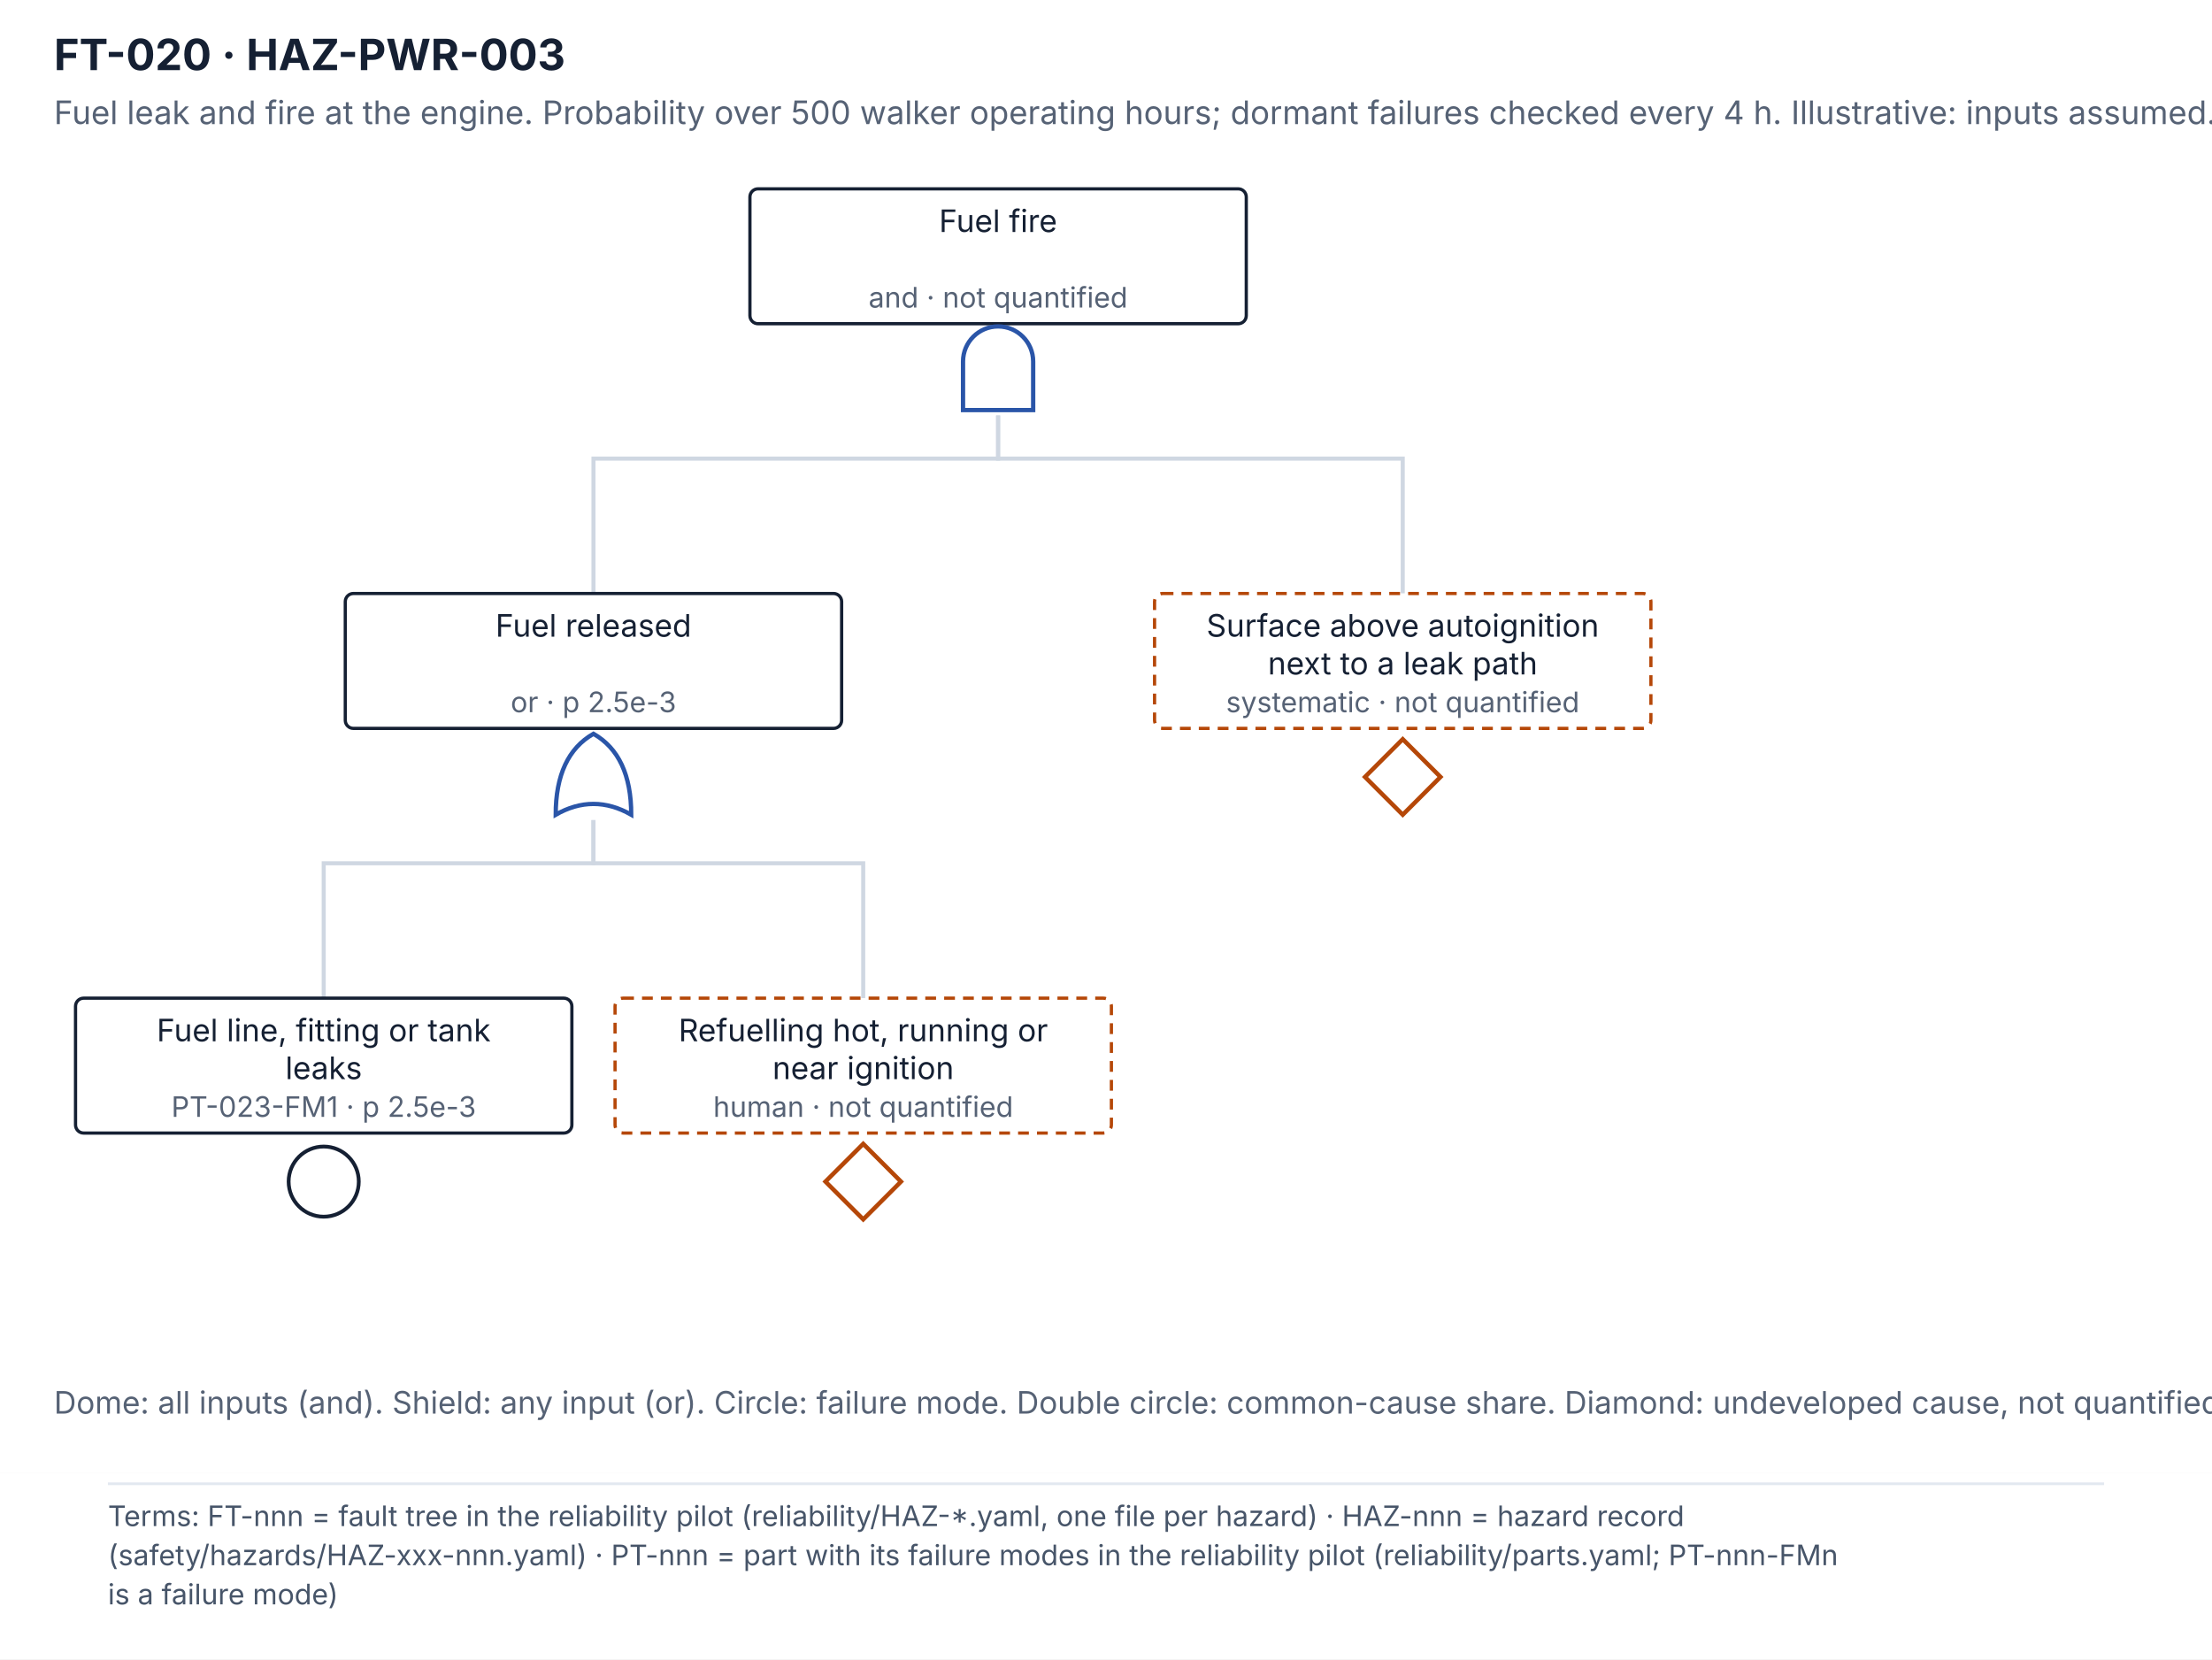
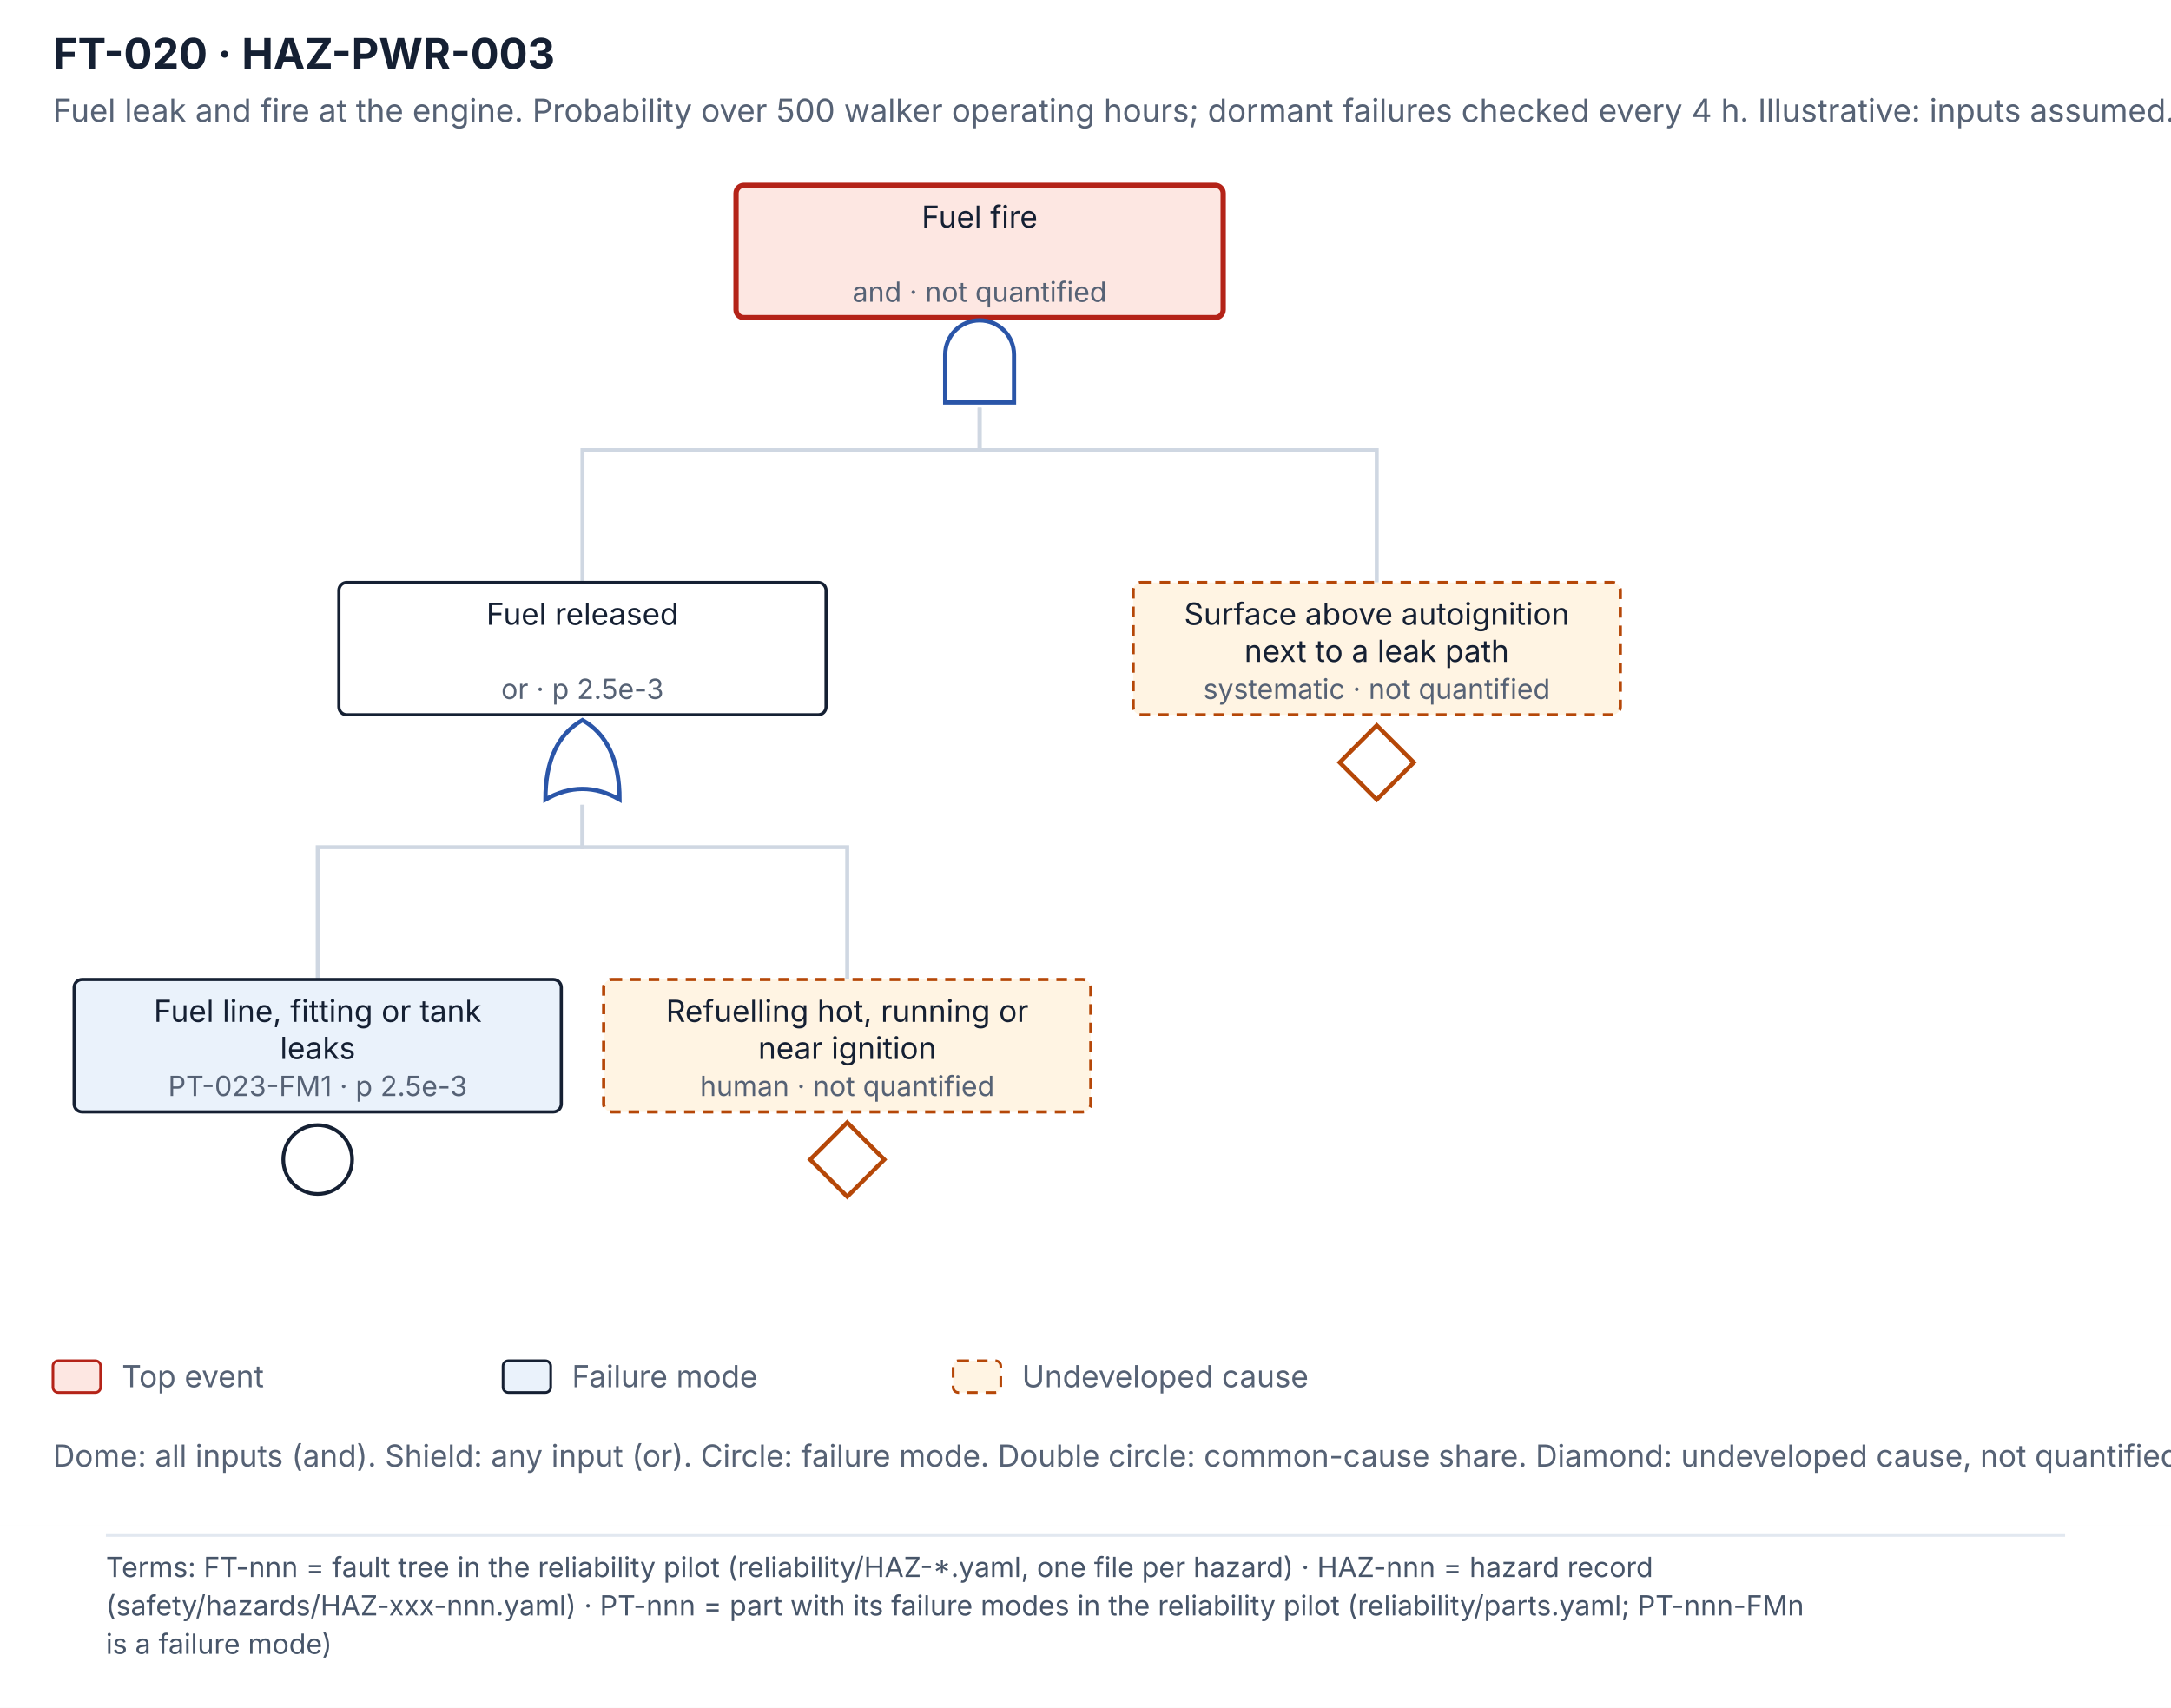
- <svg xmlns="http://www.w3.org/2000/svg" viewBox="0 0 820 615.1" width="820" height="615.1" font-family="Inter, 'Segoe UI', Helvetica, Arial, sans-serif">
-   <rect width="820" height="546" fill="#ffffff" />
+ <svg xmlns="http://www.w3.org/2000/svg" viewBox="0 0 820 645.1" width="820" height="645.1" font-family="Inter, 'Segoe UI', Helvetica, Arial, sans-serif">
+   <rect width="820" height="576" fill="#ffffff" />
  <text x="20" y="26" font-size="16" font-weight="700" fill="#152033">FT-020 · HAZ-PWR-003</text>
  <text x="20" y="46" font-size="12" fill="#566275">Fuel leak and fire at the engine. Probability over 500 walker operating hours; dormant failures checked every 4 h. Illustrative: inputs assumed.</text>
  <path d="M370.0 154 V170 H220.0 V220" fill="none" stroke="#cfd7e2" stroke-width="1.5" />
  <path d="M370.0 154 V170 H520.0 V220" fill="none" stroke="#cfd7e2" stroke-width="1.5" />
  <path d="M220.0 304 V320 H120.0 V370" fill="none" stroke="#cfd7e2" stroke-width="1.5" />
  <path d="M220.0 304 V320 H320.0 V370" fill="none" stroke="#cfd7e2" stroke-width="1.5" />
-   <rect x="28.0" y="370" width="184" height="50" rx="3" fill="#ffffff" stroke="#152033" stroke-width="1.2" />
+   <rect x="28.0" y="370" width="184" height="50" rx="3" fill="#eaf2fb" stroke="#152033" stroke-width="1.2" />
  <text x="120.0" y="386" font-size="11.5" fill="#152033" text-anchor="middle">Fuel line, fitting or tank</text>
  <text x="120.0" y="400" font-size="11.5" fill="#152033" text-anchor="middle">leaks</text>
  <text x="120.0" y="414" font-size="10.5" fill="#566275" text-anchor="middle">PT-023-FM1 · p 2.5e-3</text>
  <circle cx="120.0" cy="438" r="13" fill="#ffffff" stroke="#152033" stroke-width="1.4" />
-   <rect x="228.0" y="370" width="184" height="50" rx="3" fill="#ffffff" stroke="#b54708" stroke-width="1.2" stroke-dasharray="4 3" />
+   <rect x="228.0" y="370" width="184" height="50" rx="3" fill="#fff4e3" stroke="#b54708" stroke-width="1.2" stroke-dasharray="4 3" />
  <text x="320.0" y="386" font-size="11.5" fill="#152033" text-anchor="middle">Refuelling hot, running or</text>
  <text x="320.0" y="400" font-size="11.5" fill="#152033" text-anchor="middle">near ignition</text>
  <text x="320.0" y="414" font-size="10.5" fill="#566275" text-anchor="middle">human · not quantified</text>
  <path d="M320.0 424 L334.0 438 L320.0 452 L306.0 438 Z" fill="#ffffff" stroke="#b54708" stroke-width="1.6" />
  <rect x="128.0" y="220" width="184" height="50" rx="3" fill="#ffffff" stroke="#152033" stroke-width="1.2" />
  <text x="220.0" y="236" font-size="11.5" fill="#152033" text-anchor="middle">Fuel released</text>
  <text x="220.0" y="264" font-size="10.5" fill="#566275" text-anchor="middle">or · p 2.5e-3</text>
  <path d="M206.0 302 Q206.0 280 220.0 272 Q234.0 280 234.0 302 Q220.0 294 206.0 302 Z" fill="#ffffff" stroke="#2a55a8" stroke-width="1.6" />
-   <rect x="428.0" y="220" width="184" height="50" rx="3" fill="#ffffff" stroke="#b54708" stroke-width="1.2" stroke-dasharray="4 3" />
+   <rect x="428.0" y="220" width="184" height="50" rx="3" fill="#fff4e3" stroke="#b54708" stroke-width="1.2" stroke-dasharray="4 3" />
  <text x="520.0" y="236" font-size="11.5" fill="#152033" text-anchor="middle">Surface above autoignition</text>
  <text x="520.0" y="250" font-size="11.5" fill="#152033" text-anchor="middle">next to a leak path</text>
  <text x="520.0" y="264" font-size="10.5" fill="#566275" text-anchor="middle">systematic · not quantified</text>
  <path d="M520.0 274 L534.0 288 L520.0 302 L506.0 288 Z" fill="#ffffff" stroke="#b54708" stroke-width="1.6" />
-   <rect x="278.0" y="70" width="184" height="50" rx="3" fill="#ffffff" stroke="#152033" stroke-width="1.2" />
+   <rect x="278.0" y="70" width="184" height="50" rx="3" fill="#fde7e2" stroke="#b42318" stroke-width="2" />
  <text x="370.0" y="86" font-size="11.5" fill="#152033" text-anchor="middle">Fuel fire</text>
  <text x="370.0" y="114" font-size="10.5" fill="#566275" text-anchor="middle">and · not quantified</text>
  <path d="M357.0 152 V134 A13 13 0 0 1 383.0 134 V152 Z" fill="#ffffff" stroke="#2a55a8" stroke-width="1.6" />
-   <text x="20" y="524" font-size="11.5" fill="#566275">Dome: all inputs (and). Shield: any input (or). Circle: failure mode. Double circle: common-cause share. Diamond: undeveloped cause, not quantified. ×n: n identical copies.</text>
-   <g class="terms" data-base-h="546">
-     <rect x="0" y="546" width="820" height="69.1" fill="#FFFFFF" />
-     <line x1="40" y1="550" x2="780" y2="550" stroke="#E2E8F0" stroke-width="1" />
-     <text x="40" y="565.7" font-size="10.5" fill="#475569" font-family="Inter, 'Segoe UI', Helvetica, Arial, sans-serif">Terms: FT-nnn = fault tree in the reliability pilot (reliability/HAZ-*.yaml, one file per hazard) · HAZ-nnn = hazard record</text>
-     <text x="40" y="580.2" font-size="10.5" fill="#475569" font-family="Inter, 'Segoe UI', Helvetica, Arial, sans-serif">(safety/hazards/HAZ-xxx-nnn.yaml) · PT-nnn = part with its failure modes in the reliability pilot (reliability/parts.yaml; PT-nnn-FMn</text>
-     <text x="40" y="594.7" font-size="10.5" fill="#475569" font-family="Inter, 'Segoe UI', Helvetica, Arial, sans-serif">is a failure mode)</text>
+   <rect x="20" y="514" width="18" height="12" rx="2" fill="#fde7e2" stroke="#b42318" />
+   <text x="46" y="524" font-size="11.5" fill="#566275">Top event</text>
+   <rect x="190" y="514" width="18" height="12" rx="2" fill="#eaf2fb" stroke="#152033" />
+   <text x="216" y="524" font-size="11.5" fill="#566275">Failure mode</text>
+   <rect x="360" y="514" width="18" height="12" rx="2" fill="#fff4e3" stroke="#b54708" stroke-dasharray="4 3" />
+   <text x="386" y="524" font-size="11.5" fill="#566275">Undeveloped cause</text>
+   <text x="20" y="554" font-size="11.5" fill="#566275">Dome: all inputs (and). Shield: any input (or). Circle: failure mode. Double circle: common-cause share. Diamond: undeveloped cause, not quantified. ×n: n identical copies.</text>
+   <g class="terms" data-base-h="576">
+     <rect x="0" y="576" width="820" height="69.1" fill="#FFFFFF" />
+     <line x1="40" y1="580" x2="780" y2="580" stroke="#E2E8F0" stroke-width="1" />
+     <text x="40" y="595.7" font-size="10.5" fill="#475569" font-family="Inter, 'Segoe UI', Helvetica, Arial, sans-serif">Terms: FT-nnn = fault tree in the reliability pilot (reliability/HAZ-*.yaml, one file per hazard) · HAZ-nnn = hazard record</text>
+     <text x="40" y="610.2" font-size="10.5" fill="#475569" font-family="Inter, 'Segoe UI', Helvetica, Arial, sans-serif">(safety/hazards/HAZ-xxx-nnn.yaml) · PT-nnn = part with its failure modes in the reliability pilot (reliability/parts.yaml; PT-nnn-FMn</text>
+     <text x="40" y="624.7" font-size="10.5" fill="#475569" font-family="Inter, 'Segoe UI', Helvetica, Arial, sans-serif">is a failure mode)</text>
  </g>
</svg>
